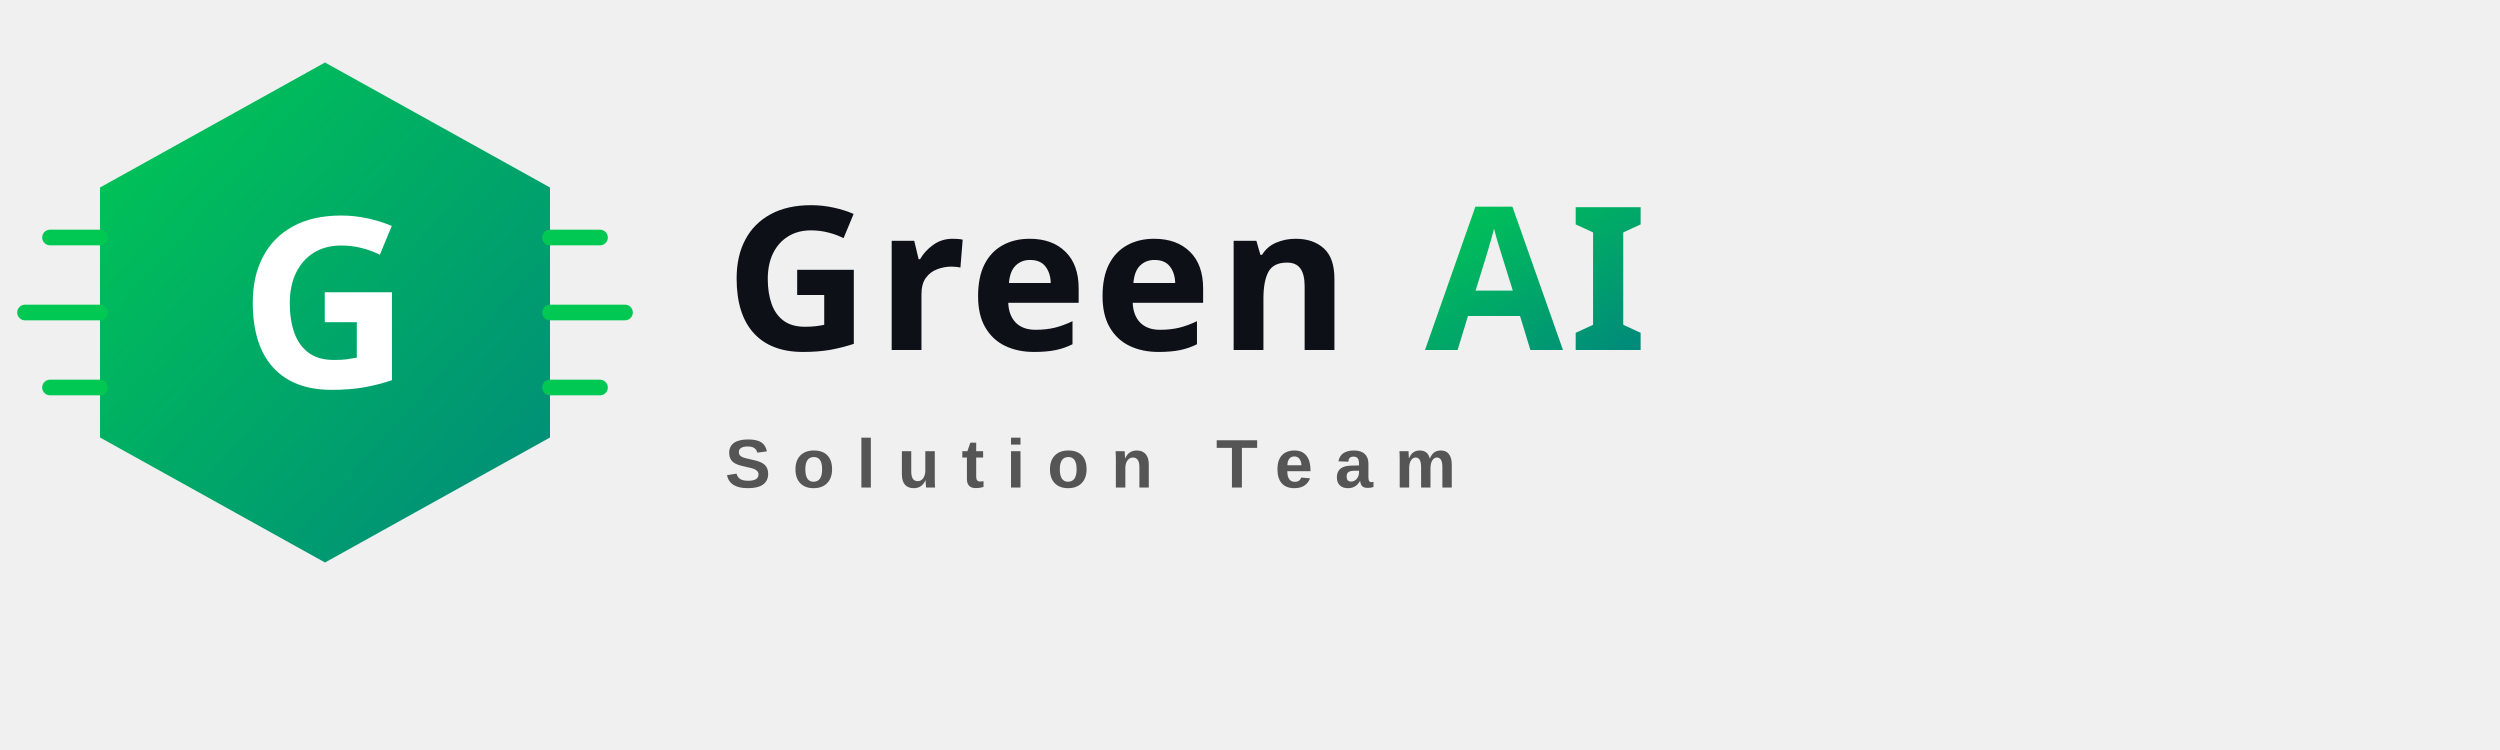
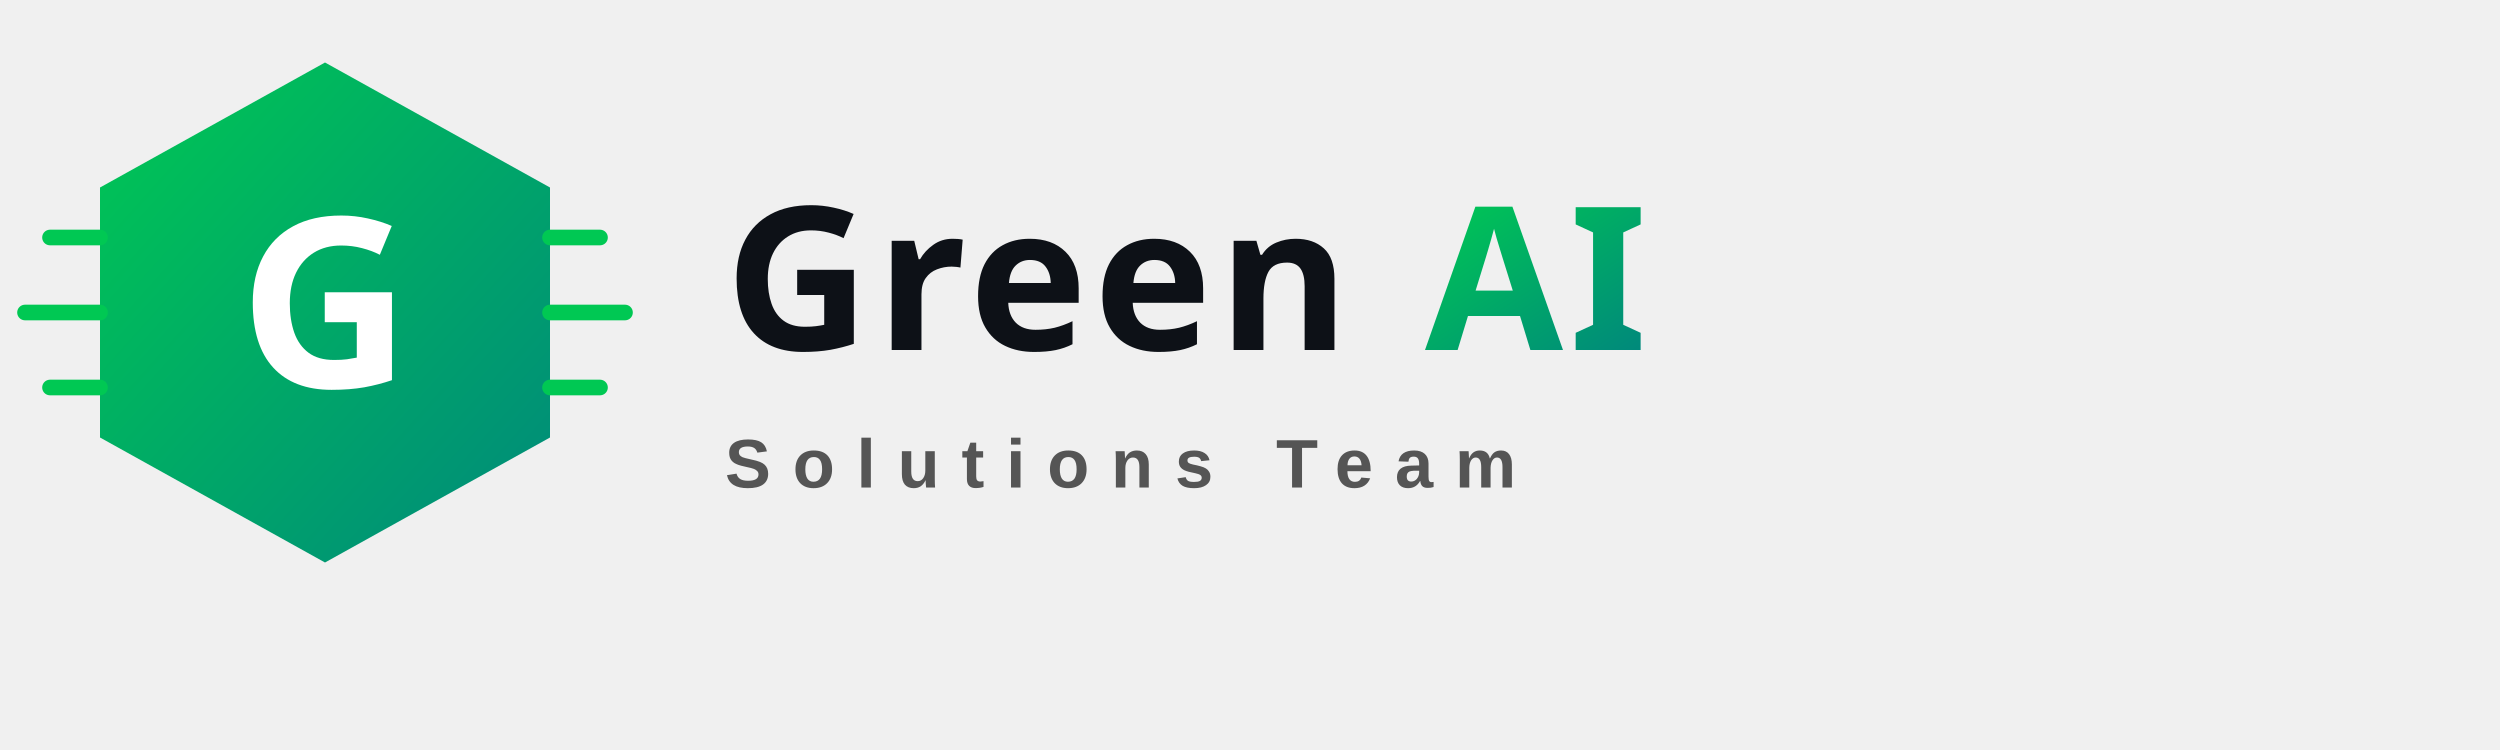
<svg xmlns="http://www.w3.org/2000/svg" viewBox="0 0 400 120" width="400" height="120">
  <defs>
    <linearGradient id="gGrad" x1="0%" y1="0%" x2="100%" y2="100%">
      <stop offset="0%" style="stop-color:#00C853" />
      <stop offset="100%" style="stop-color:#00897B" />
    </linearGradient>
    <linearGradient id="darkGrad" x1="0%" y1="0%" x2="100%" y2="100%">
      <stop offset="0%" style="stop-color:#00E676" />
      <stop offset="100%" style="stop-color:#1DE9B6" />
    </linearGradient>
  </defs>
  <polygon points="52,10 88,30 88,70 52,90 16,70 16,30" fill="url(#gGrad)" />
  <text x="52" y="62" font-family="Arial Black, sans-serif" font-size="38" font-weight="900" fill="white" text-anchor="middle">G</text>
  <line x1="88" y1="38" x2="96" y2="38" stroke="#00C853" stroke-width="2.5" stroke-linecap="round" />
  <line x1="88" y1="50" x2="100" y2="50" stroke="#00C853" stroke-width="2.5" stroke-linecap="round" />
  <line x1="88" y1="62" x2="96" y2="62" stroke="#00C853" stroke-width="2.5" stroke-linecap="round" />
  <line x1="16" y1="38" x2="8" y2="38" stroke="#00C853" stroke-width="2.5" stroke-linecap="round" />
  <line x1="16" y1="50" x2="4" y2="50" stroke="#00C853" stroke-width="2.5" stroke-linecap="round" />
  <line x1="16" y1="62" x2="8" y2="62" stroke="#00C853" stroke-width="2.5" stroke-linecap="round" />
  <text x="116" y="56" font-family="Arial Black, sans-serif" font-size="32" font-weight="900" fill="#0D1117" letter-spacing="1">Green</text>
  <text x="228" y="56" font-family="Arial Black, sans-serif" font-size="32" font-weight="900" fill="url(#gGrad)" letter-spacing="1">AI</text>
-   <text x="116" y="78" font-family="Arial, sans-serif" font-size="11" fill="#555" letter-spacing="3.5" font-weight="600">Solution Team</text>
+   <text x="116" y="78" font-family="Arial, sans-serif" font-size="11" fill="#555" letter-spacing="3.5" font-weight="600">Solutions Team</text>
</svg>
